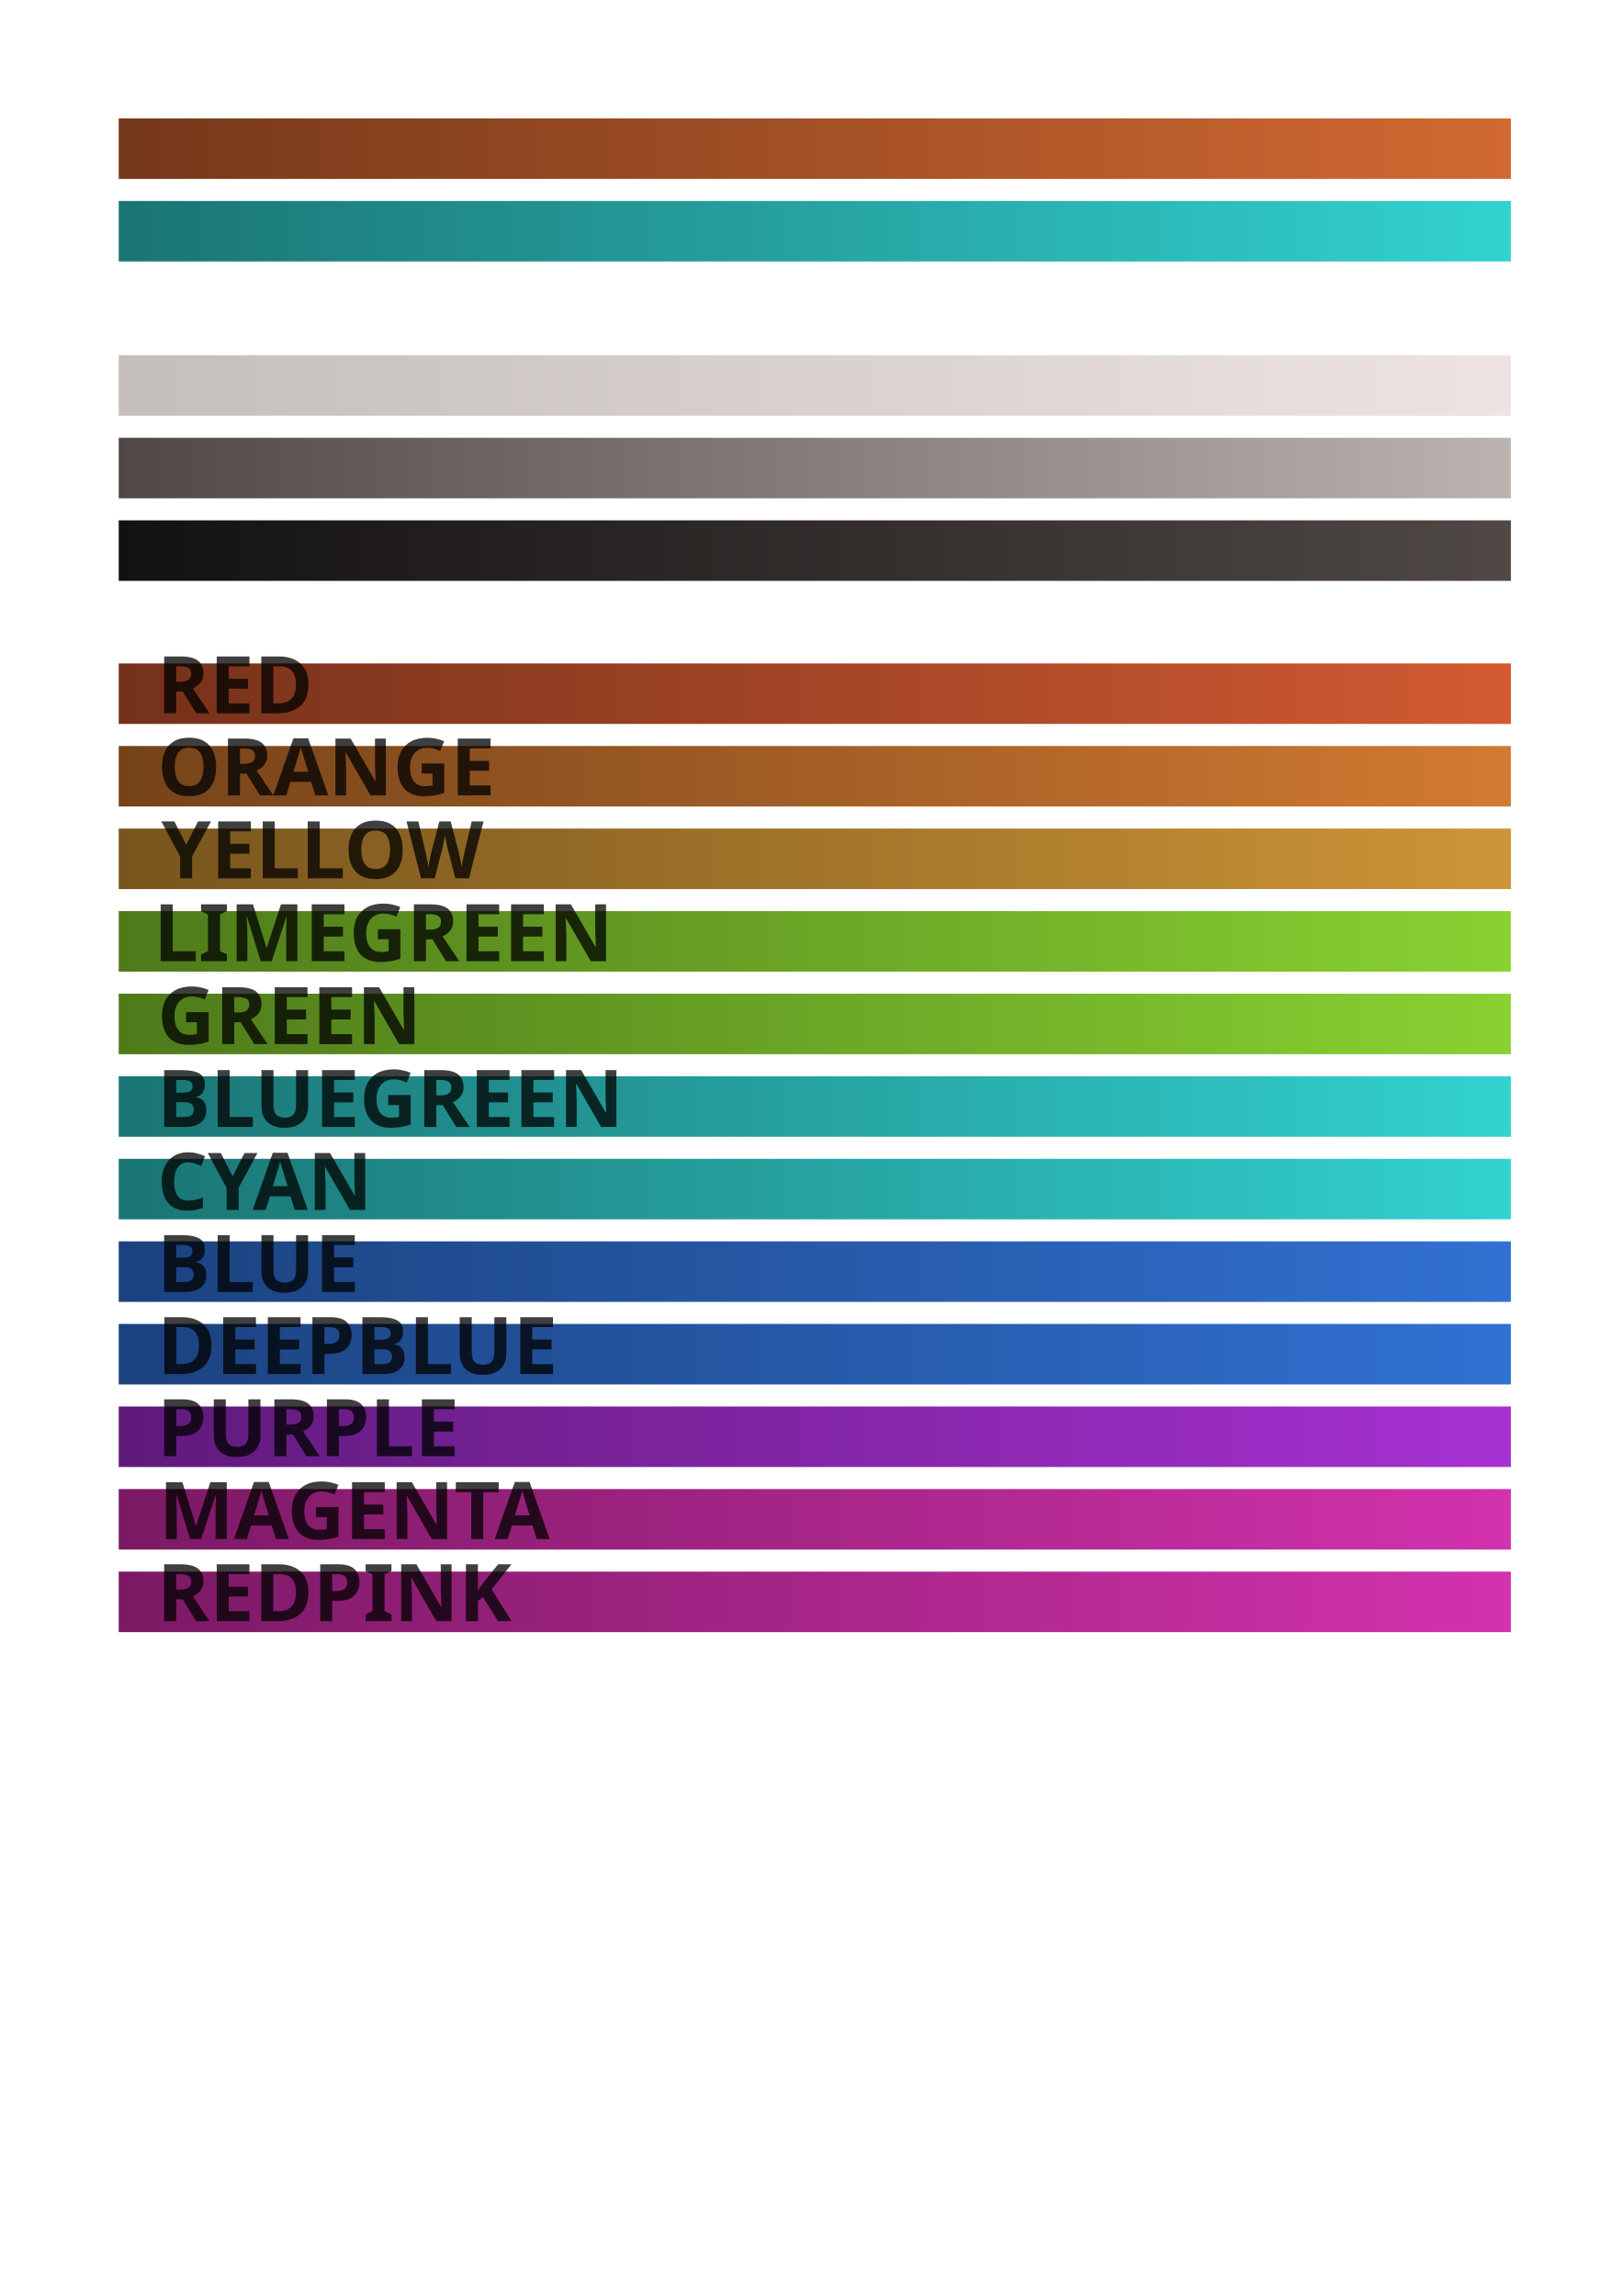
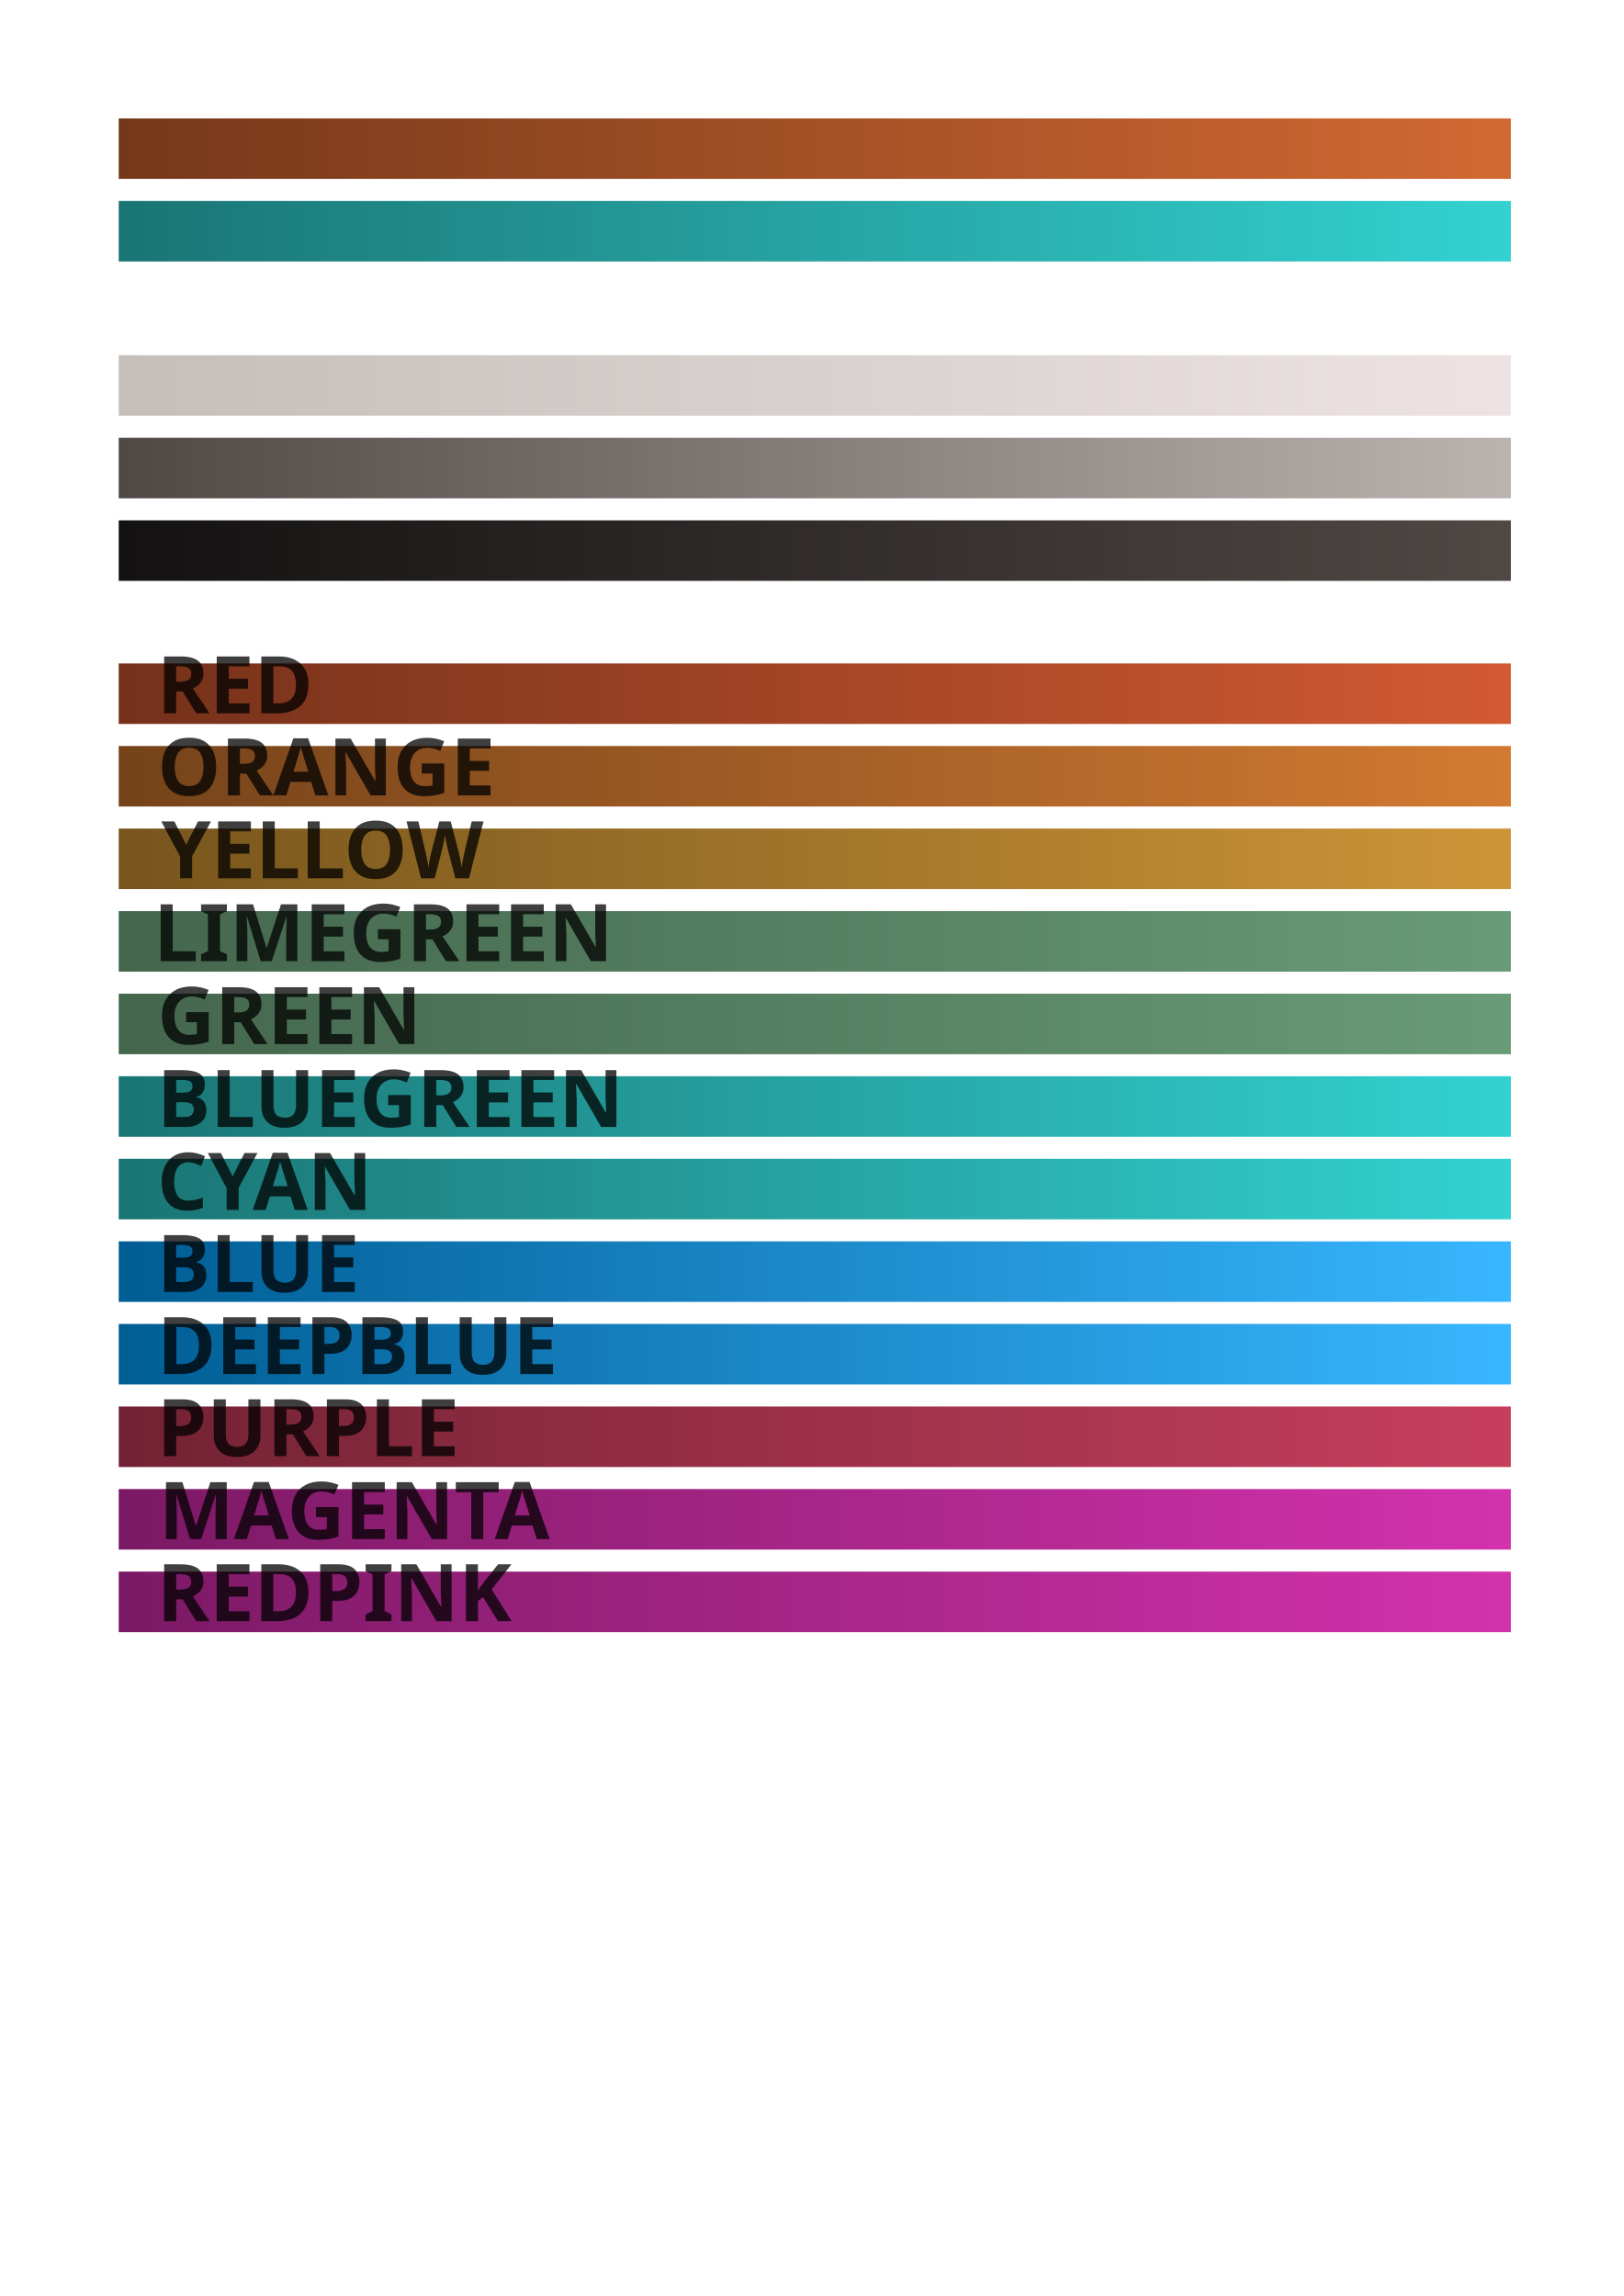
<svg xmlns="http://www.w3.org/2000/svg" xmlns:xlink="http://www.w3.org/1999/xlink" width="210mm" height="297mm" viewBox="0 0 793.701 1122.52" version="1.1" id="svg1">
  <defs id="defs1">
    <linearGradient id="linearGradient26">
      <stop style="stop-color:#75381a;stop-opacity:1;" offset="0" id="stop25" />
      <stop style="stop-color:#d26932;stop-opacity:1;" offset="1" id="stop26" />
    </linearGradient>
    <linearGradient id="linearGradient24">
      <stop style="stop-color:#7b1964;stop-opacity:1;" offset="0" id="stop23" />
      <stop style="stop-color:#d332ad;stop-opacity:1;" offset="1" id="stop24" />
    </linearGradient>
    <linearGradient id="linearGradient22">
      <stop style="stop-color:#7b1964;stop-opacity:1;" offset="0" id="stop21" />
      <stop style="stop-color:#d332ad;stop-opacity:1;" offset="1" id="stop22" />
    </linearGradient>
    <linearGradient id="linearGradient20">
-       <stop style="stop-color:#5f1a7a;stop-opacity:1;" offset="0" id="stop19" />
-       <stop style="stop-color:#a731d3;stop-opacity:1;" offset="1" id="stop20" />
+       <stop style="stop-color:#722234;stop-opacity:1;" offset="0" id="stop19" />
+       <stop style="stop-color:#c63f5d;stop-opacity:1;" offset="1" id="stop20" />
    </linearGradient>
    <linearGradient id="linearGradient18">
      <stop style="stop-color:#77551d;stop-opacity:1;" offset="0" id="stop17" />
      <stop style="stop-color:#cd9537;stop-opacity:1;" offset="1" id="stop18" />
    </linearGradient>
    <linearGradient id="linearGradient16">
-       <stop style="stop-color:#4e7a1a;stop-opacity:1;" offset="0" id="stop15" />
-       <stop style="stop-color:#89d232;stop-opacity:1;" offset="1" id="stop16" />
+       <stop style="stop-color:#44664d;stop-opacity:1;" offset="0" id="stop15" />
+       <stop style="stop-color:#699b76;stop-opacity:1;" offset="1" id="stop16" />
    </linearGradient>
    <linearGradient id="linearGradient14">
-       <stop style="stop-color:#4e7a1a;stop-opacity:1;" offset="0" id="stop13" />
-       <stop style="stop-color:#89d232;stop-opacity:1;" offset="1" id="stop14" />
+       <stop style="stop-color:#44664d;stop-opacity:1;" offset="0" id="stop13" />
+       <stop style="stop-color:#699b76;stop-opacity:1;" offset="1" id="stop14" />
    </linearGradient>
    <linearGradient id="linearGradient12">
      <stop style="stop-color:#75431a;stop-opacity:1;" offset="0" id="stop11" />
      <stop style="stop-color:#d27a32;stop-opacity:1;" offset="1" id="stop12" />
    </linearGradient>
    <linearGradient id="linearGradient10">
      <stop style="stop-color:#1a7574;stop-opacity:1;" offset="0" id="stop9" />
      <stop style="stop-color:#32d2d1;stop-opacity:1;" offset="1" id="stop10" />
    </linearGradient>
    <linearGradient id="linearGradient8">
-       <stop style="stop-color:#1b427e;stop-opacity:1;" offset="0" id="stop7" />
-       <stop style="stop-color:#3171d3;stop-opacity:1;" offset="1" id="stop8" />
+       <stop style="stop-color:#005e94;stop-opacity:1;" offset="0" id="stop7" />
+       <stop style="stop-color:#38b6ff;stop-opacity:1;" offset="1" id="stop8" />
    </linearGradient>
    <linearGradient id="linearGradient6">
-       <stop style="stop-color:#1b427e;stop-opacity:1;" offset="0" id="stop5" />
-       <stop style="stop-color:#3271d2;stop-opacity:1;" offset="1" id="stop6" />
+       <stop style="stop-color:#005d94;stop-opacity:1;" offset="0" id="stop5" />
+       <stop style="stop-color:#38b6ff;stop-opacity:1;" offset="1" id="stop6" />
    </linearGradient>
    <linearGradient id="linearGradient4">
      <stop style="stop-color:#1a7574;stop-opacity:1;" offset="0" id="stop3" />
      <stop style="stop-color:#32d2d1;stop-opacity:1;" offset="1" id="stop4" />
    </linearGradient>
    <linearGradient id="linearGradient2">
      <stop style="stop-color:#75311a;stop-opacity:1;" offset="0" id="stop1" />
      <stop style="stop-color:#d25a32;stop-opacity:1;" offset="1" id="stop2" />
    </linearGradient>
    <linearGradient id="linearGradient82">
      <stop style="stop-color:#131111;stop-opacity:1;" offset="0" id="stop81" />
      <stop style="stop-color:#4f4845;stop-opacity:1;" offset="1" id="stop82" />
    </linearGradient>
    <linearGradient id="linearGradient80">
      <stop style="stop-color:#4f4845;stop-opacity:1;" offset="0" id="stop79" />
      <stop style="stop-color:#bab3b0;stop-opacity:1;" offset="1" id="stop80" />
    </linearGradient>
    <linearGradient id="linearGradient78">
      <stop style="stop-color:#c4bfbb;stop-opacity:1;" offset="0" id="stop77" />
      <stop style="stop-color:#ede3e3;stop-opacity:1;" offset="1" id="stop78" />
    </linearGradient>
    <linearGradient id="linearGradient59">
      <stop style="stop-color:#1a7574;stop-opacity:1;" offset="0" id="stop59" />
      <stop style="stop-color:#32d2d1;stop-opacity:1;" offset="1" id="stop60" />
    </linearGradient>
    <linearGradient xlink:href="#linearGradient78" id="linearGradient61" gradientUnits="userSpaceOnUse" x1="58.031" y1="427.924" x2="738.564" y2="427.924" />
    <linearGradient xlink:href="#linearGradient80" id="linearGradient62" gradientUnits="userSpaceOnUse" x1="58.031" y1="427.924" x2="738.564" y2="427.924" />
    <linearGradient xlink:href="#linearGradient82" id="linearGradient63" gradientUnits="userSpaceOnUse" x1="58.031" y1="427.924" x2="738.564" y2="427.924" />
    <linearGradient xlink:href="#linearGradient2" id="linearGradient64" gradientUnits="userSpaceOnUse" x1="58.031" y1="427.924" x2="738.564" y2="427.924" />
    <linearGradient xlink:href="#linearGradient12" id="linearGradient65" gradientUnits="userSpaceOnUse" x1="58.031" y1="427.924" x2="738.564" y2="427.924" />
    <linearGradient xlink:href="#linearGradient18" id="linearGradient66" gradientUnits="userSpaceOnUse" x1="58.031" y1="427.924" x2="738.564" y2="427.924" />
    <linearGradient xlink:href="#linearGradient16" id="linearGradient67" gradientUnits="userSpaceOnUse" x1="58.031" y1="427.924" x2="738.564" y2="427.924" />
    <linearGradient xlink:href="#linearGradient14" id="linearGradient68" gradientUnits="userSpaceOnUse" x1="58.031" y1="427.924" x2="738.564" y2="427.924" />
    <linearGradient xlink:href="#linearGradient4" id="linearGradient69" gradientUnits="userSpaceOnUse" x1="58.031" y1="427.924" x2="738.564" y2="427.924" />
    <linearGradient xlink:href="#linearGradient10" id="linearGradient70" gradientUnits="userSpaceOnUse" x1="58.031" y1="427.924" x2="738.564" y2="427.924" />
    <linearGradient xlink:href="#linearGradient6" id="linearGradient71" gradientUnits="userSpaceOnUse" x1="58.031" y1="427.924" x2="738.564" y2="427.924" />
    <linearGradient xlink:href="#linearGradient8" id="linearGradient72" gradientUnits="userSpaceOnUse" x1="58.031" y1="427.924" x2="738.564" y2="427.924" />
    <linearGradient xlink:href="#linearGradient20" id="linearGradient73" gradientUnits="userSpaceOnUse" x1="58.031" y1="427.924" x2="738.564" y2="427.924" />
    <linearGradient xlink:href="#linearGradient22" id="linearGradient74" gradientUnits="userSpaceOnUse" x1="58.031" y1="427.924" x2="738.564" y2="427.924" />
    <linearGradient xlink:href="#linearGradient24" id="linearGradient75" gradientUnits="userSpaceOnUse" x1="58.031" y1="427.924" x2="738.564" y2="427.924" />
    <linearGradient xlink:href="#linearGradient26" id="linearGradient76" gradientUnits="userSpaceOnUse" x1="58.031" y1="427.924" x2="738.564" y2="427.924" />
    <linearGradient xlink:href="#linearGradient59" id="linearGradient77" gradientUnits="userSpaceOnUse" x1="58.031" y1="427.924" x2="738.564" y2="427.924" />
  </defs>
  <g id="layer1">
    <rect style="fill:url(#linearGradient61);fill-opacity:1;stroke-width:2" id="rect1" width="680.533" height="29.588" x="58.031" y="173.671" />
    <rect style="fill:url(#linearGradient62);fill-opacity:1;stroke-width:2" id="rect2" width="680.533" height="29.588" x="58.031" y="214.036" />
    <rect style="fill:url(#linearGradient63);fill-opacity:1;stroke-width:2" id="rect3" width="680.533" height="29.588" x="58.031" y="254.401" />
    <rect style="fill:url(#linearGradient64);fill-opacity:1;stroke-width:2" id="rect1-5" width="680.533" height="29.588" x="58.031" y="324.354" />
    <rect style="fill:url(#linearGradient65);fill-opacity:1;stroke-width:2" id="rect2-0" width="680.533" height="29.588" x="58.031" y="364.719" />
    <rect style="fill:url(#linearGradient66);fill-opacity:1;stroke-width:2" id="rect3-4" width="680.533" height="29.588" x="58.031" y="405.084" />
    <rect style="fill:url(#linearGradient67);fill-opacity:1;stroke-width:2" id="rect1-3" width="680.533" height="29.588" x="58.031" y="445.449" />
    <rect style="fill:url(#linearGradient68);fill-opacity:1;stroke-width:2" id="rect2-4" width="680.533" height="29.588" x="58.031" y="485.814" />
    <rect style="fill:url(#linearGradient69);fill-opacity:1;stroke-width:2" id="rect3-2" width="680.533" height="29.588" x="58.031" y="526.179" />
    <rect style="fill:url(#linearGradient70);fill-opacity:1;stroke-width:2" id="rect1-4" width="680.533" height="29.588" x="58.031" y="566.544" />
    <rect style="fill:url(#linearGradient71);fill-opacity:1;stroke-width:2" id="rect2-7" width="680.533" height="29.588" x="58.031" y="606.909" />
    <rect style="fill:url(#linearGradient72);fill-opacity:1;stroke-width:2" id="rect3-5" width="680.533" height="29.588" x="58.031" y="647.274" />
    <rect style="fill:url(#linearGradient73);fill-opacity:1;stroke-width:2" id="rect1-31" width="680.533" height="29.588" x="58.031" y="687.639" />
    <rect style="fill:url(#linearGradient74);fill-opacity:1;stroke-width:2" id="rect2-3" width="680.533" height="29.588" x="58.031" y="728.004" />
    <rect style="fill:url(#linearGradient75);fill-opacity:1;stroke-width:2" id="rect3-45" width="680.533" height="29.588" x="58.031" y="768.369" />
    <rect style="fill:url(#linearGradient76);fill-opacity:1;stroke-width:2" id="rect4" width="680.533" height="29.588" x="58.031" y="57.89" />
    <rect style="fill:url(#linearGradient77);fill-opacity:1;stroke-width:2" id="rect5" width="680.533" height="29.588" x="58.031" y="98.255" />
    <text xml:space="preserve" style="font-weight:bold;font-size:38.918px;font-family:'JetBrainsMono Nerd Font Mono';-inkscape-font-specification:'JetBrainsMono Nerd Font Mono, Bold';fill:#000000;fill-opacity:0.753;stroke:none;stroke-width:3.243;stroke-opacity:0.753" x="76.75" y="348.734" id="text82">
      <tspan id="tspan82" x="76.75" y="348.734" style="font-size:38.918px;fill:#000000;fill-opacity:0.753;stroke:none;stroke-width:3.243;stroke-opacity:0.753">RED</tspan>
    </text>
    <text xml:space="preserve" style="font-weight:bold;font-size:38.918px;font-family:'JetBrainsMono Nerd Font Mono';-inkscape-font-specification:'JetBrainsMono Nerd Font Mono, Bold';fill:#000000;fill-opacity:0.753;stroke:none;stroke-width:3.243;stroke-opacity:0.753" x="76.945" y="388.872" id="text83">
      <tspan id="tspan83" x="76.945" y="388.872" style="font-size:38.918px;fill:#000000;fill-opacity:0.753;stroke:none;stroke-width:3.243;stroke-opacity:0.753">ORANGE</tspan>
    </text>
    <text xml:space="preserve" style="font-weight:bold;font-size:38.918px;font-family:'JetBrainsMono Nerd Font Mono';-inkscape-font-specification:'JetBrainsMono Nerd Font Mono, Bold';fill:#000000;fill-opacity:0.753;stroke:none;stroke-width:3.243;stroke-opacity:0.753" x="78.852" y="429.399" id="text84">
      <tspan id="tspan84" x="78.852" y="429.399" style="font-size:38.918px;fill:#000000;fill-opacity:0.753;stroke:none;stroke-width:3.243;stroke-opacity:0.753">YELLOW</tspan>
    </text>
    <text xml:space="preserve" style="font-weight:bold;font-size:38.918px;font-family:'JetBrainsMono Nerd Font Mono';-inkscape-font-specification:'JetBrainsMono Nerd Font Mono, Bold';fill:#000000;fill-opacity:0.753;stroke:none;stroke-width:3.243;stroke-opacity:0.753" x="75.038" y="469.926" id="text85">
      <tspan id="tspan85" x="75.038" y="469.926" style="font-size:38.918px;fill:#000000;fill-opacity:0.753;stroke:none;stroke-width:3.243;stroke-opacity:0.753">LIMEGREEN</tspan>
    </text>
    <text xml:space="preserve" style="font-weight:bold;font-size:38.918px;font-family:'JetBrainsMono Nerd Font Mono';-inkscape-font-specification:'JetBrainsMono Nerd Font Mono, Bold';fill:#000000;fill-opacity:0.753;stroke:none;stroke-width:3.243;stroke-opacity:0.753" x="76.945" y="510.453" id="text86">
      <tspan id="tspan86" x="76.945" y="510.453" style="font-size:38.918px;fill:#000000;fill-opacity:0.753;stroke:none;stroke-width:3.243;stroke-opacity:0.753">GREEN</tspan>
    </text>
    <text xml:space="preserve" style="font-weight:bold;font-size:38.918px;font-family:'JetBrainsMono Nerd Font Mono';-inkscape-font-specification:'JetBrainsMono Nerd Font Mono, Bold';fill:#000000;fill-opacity:0.753;stroke:none;stroke-width:3.243;stroke-opacity:0.753" x="76.75" y="550.98" id="text87">
      <tspan id="tspan87" x="76.75" y="550.98" style="font-size:38.918px;fill:#000000;fill-opacity:0.753;stroke:none;stroke-width:3.243;stroke-opacity:0.753">BLUEGREEN</tspan>
    </text>
    <text xml:space="preserve" style="font-weight:bold;font-size:38.918px;font-family:'JetBrainsMono Nerd Font Mono';-inkscape-font-specification:'JetBrainsMono Nerd Font Mono, Bold';fill:#000000;fill-opacity:0.753;stroke:none;stroke-width:3.243;stroke-opacity:0.753" x="76.789" y="591.507" id="text88">
      <tspan id="tspan88" x="76.789" y="591.507" style="font-size:38.918px;fill:#000000;fill-opacity:0.753;stroke:none;stroke-width:3.243;stroke-opacity:0.753">CYAN</tspan>
    </text>
    <text xml:space="preserve" style="font-weight:bold;font-size:38.918px;font-family:'JetBrainsMono Nerd Font Mono';-inkscape-font-specification:'JetBrainsMono Nerd Font Mono, Bold';fill:#000000;fill-opacity:0.753;stroke:none;stroke-width:3.243;stroke-opacity:0.753" x="76.75" y="631.644" id="text89">
      <tspan id="tspan89" x="76.75" y="631.644" style="font-size:38.918px;fill:#000000;fill-opacity:0.753;stroke:none;stroke-width:3.243;stroke-opacity:0.753">BLUE</tspan>
    </text>
    <text xml:space="preserve" style="font-weight:bold;font-size:38.918px;font-family:'JetBrainsMono Nerd Font Mono';-inkscape-font-specification:'JetBrainsMono Nerd Font Mono, Bold';fill:#000000;fill-opacity:0.753;stroke:none;stroke-width:3.243;stroke-opacity:0.753" x="76.828" y="671.782" id="text90">
      <tspan id="tspan90" x="76.828" y="671.782" style="font-size:38.918px;fill:#000000;fill-opacity:0.753;stroke:none;stroke-width:3.243;stroke-opacity:0.753">DEEPBLUE</tspan>
    </text>
    <text xml:space="preserve" style="font-weight:bold;font-size:38.918px;font-family:'JetBrainsMono Nerd Font Mono';-inkscape-font-specification:'JetBrainsMono Nerd Font Mono, Bold';fill:#000000;fill-opacity:0.753;stroke:none;stroke-width:3.243;stroke-opacity:0.753" x="76.75" y="711.92" id="text91">
      <tspan id="tspan91" x="76.75" y="711.92" style="font-size:38.918px;fill:#000000;fill-opacity:0.753;stroke:none;stroke-width:3.243;stroke-opacity:0.753">PURPLE</tspan>
    </text>
    <text xml:space="preserve" style="font-weight:bold;font-size:38.918px;font-family:'JetBrainsMono Nerd Font Mono';-inkscape-font-specification:'JetBrainsMono Nerd Font Mono, Bold';fill:#000000;fill-opacity:0.753;stroke:none;stroke-width:3.243;stroke-opacity:0.753" x="77.645" y="752.447" id="text92">
      <tspan id="tspan92" x="77.645" y="752.447" style="font-size:38.918px;fill:#000000;fill-opacity:0.753;stroke:none;stroke-width:3.243;stroke-opacity:0.753">MAGENTA</tspan>
    </text>
    <text xml:space="preserve" style="font-weight:bold;font-size:38.918px;font-family:'JetBrainsMono Nerd Font Mono';-inkscape-font-specification:'JetBrainsMono Nerd Font Mono, Bold';fill:#000000;fill-opacity:0.753;stroke:none;stroke-width:3.243;stroke-opacity:0.753" x="76.75" y="792.585" id="text93">
      <tspan id="tspan93" x="76.75" y="792.585" style="font-size:38.918px;fill:#000000;fill-opacity:0.753;stroke:none;stroke-width:3.243;stroke-opacity:0.753">REDPINK</tspan>
    </text>
  </g>
</svg>
